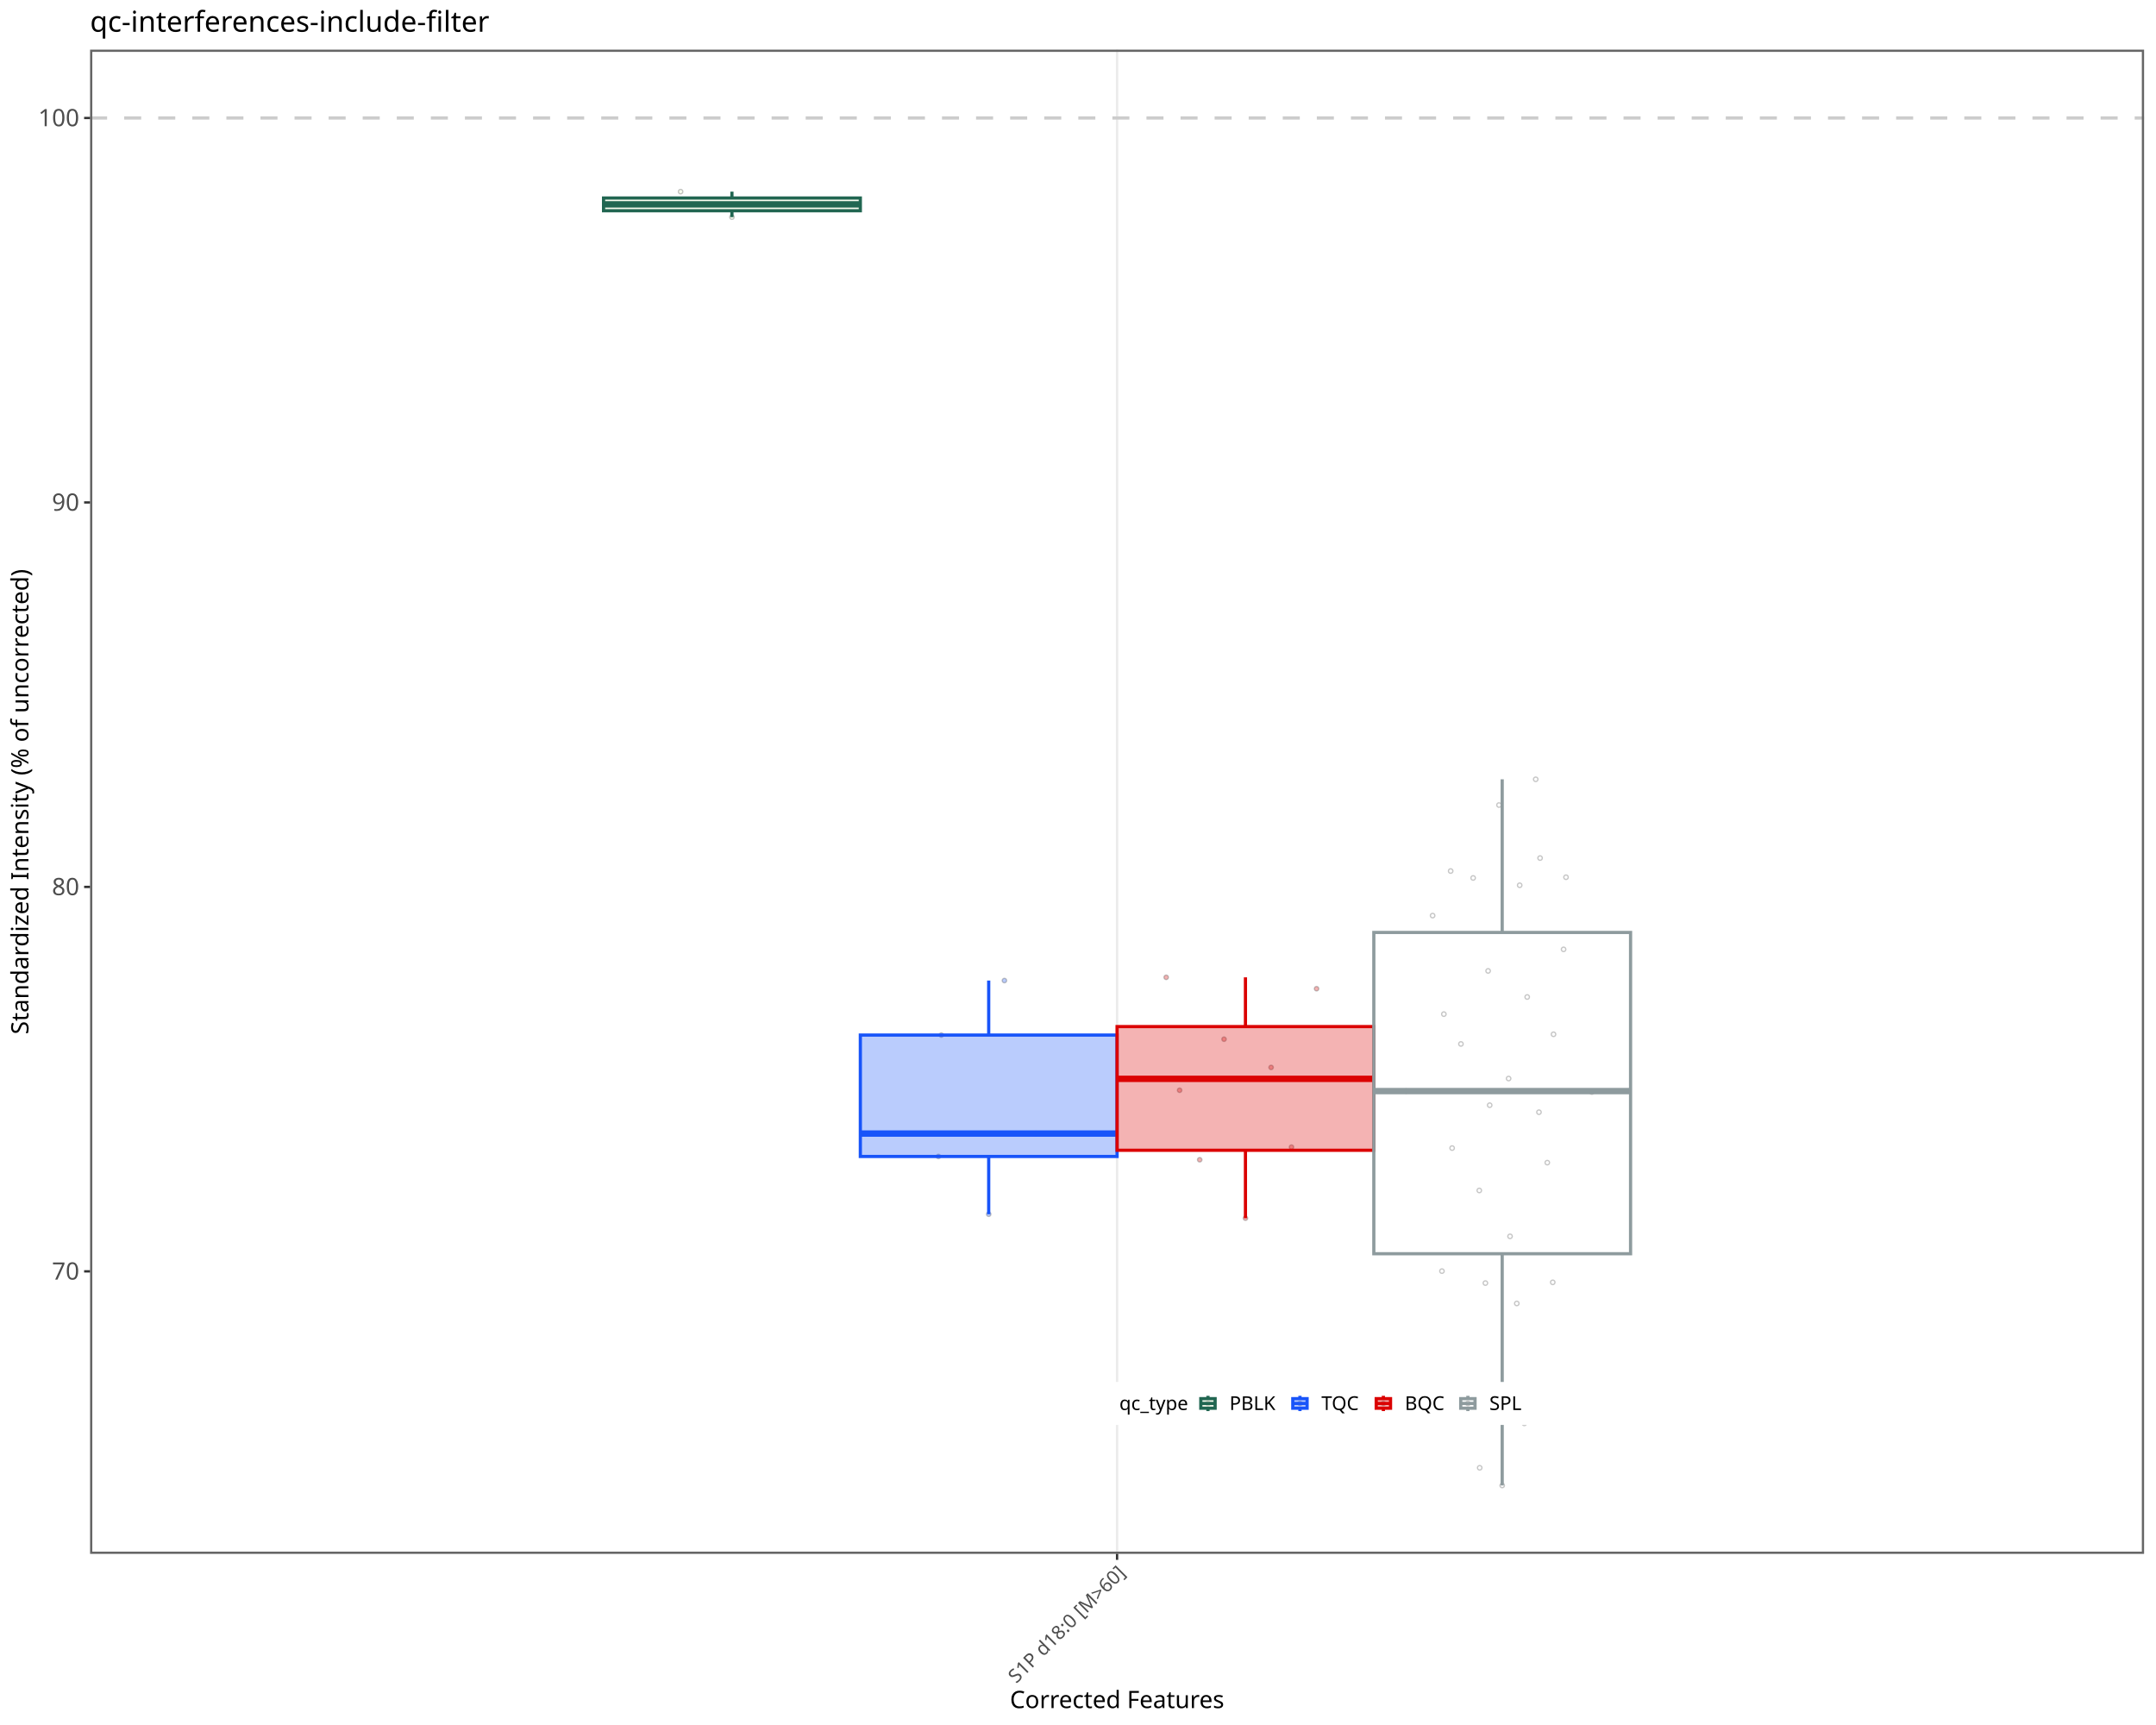
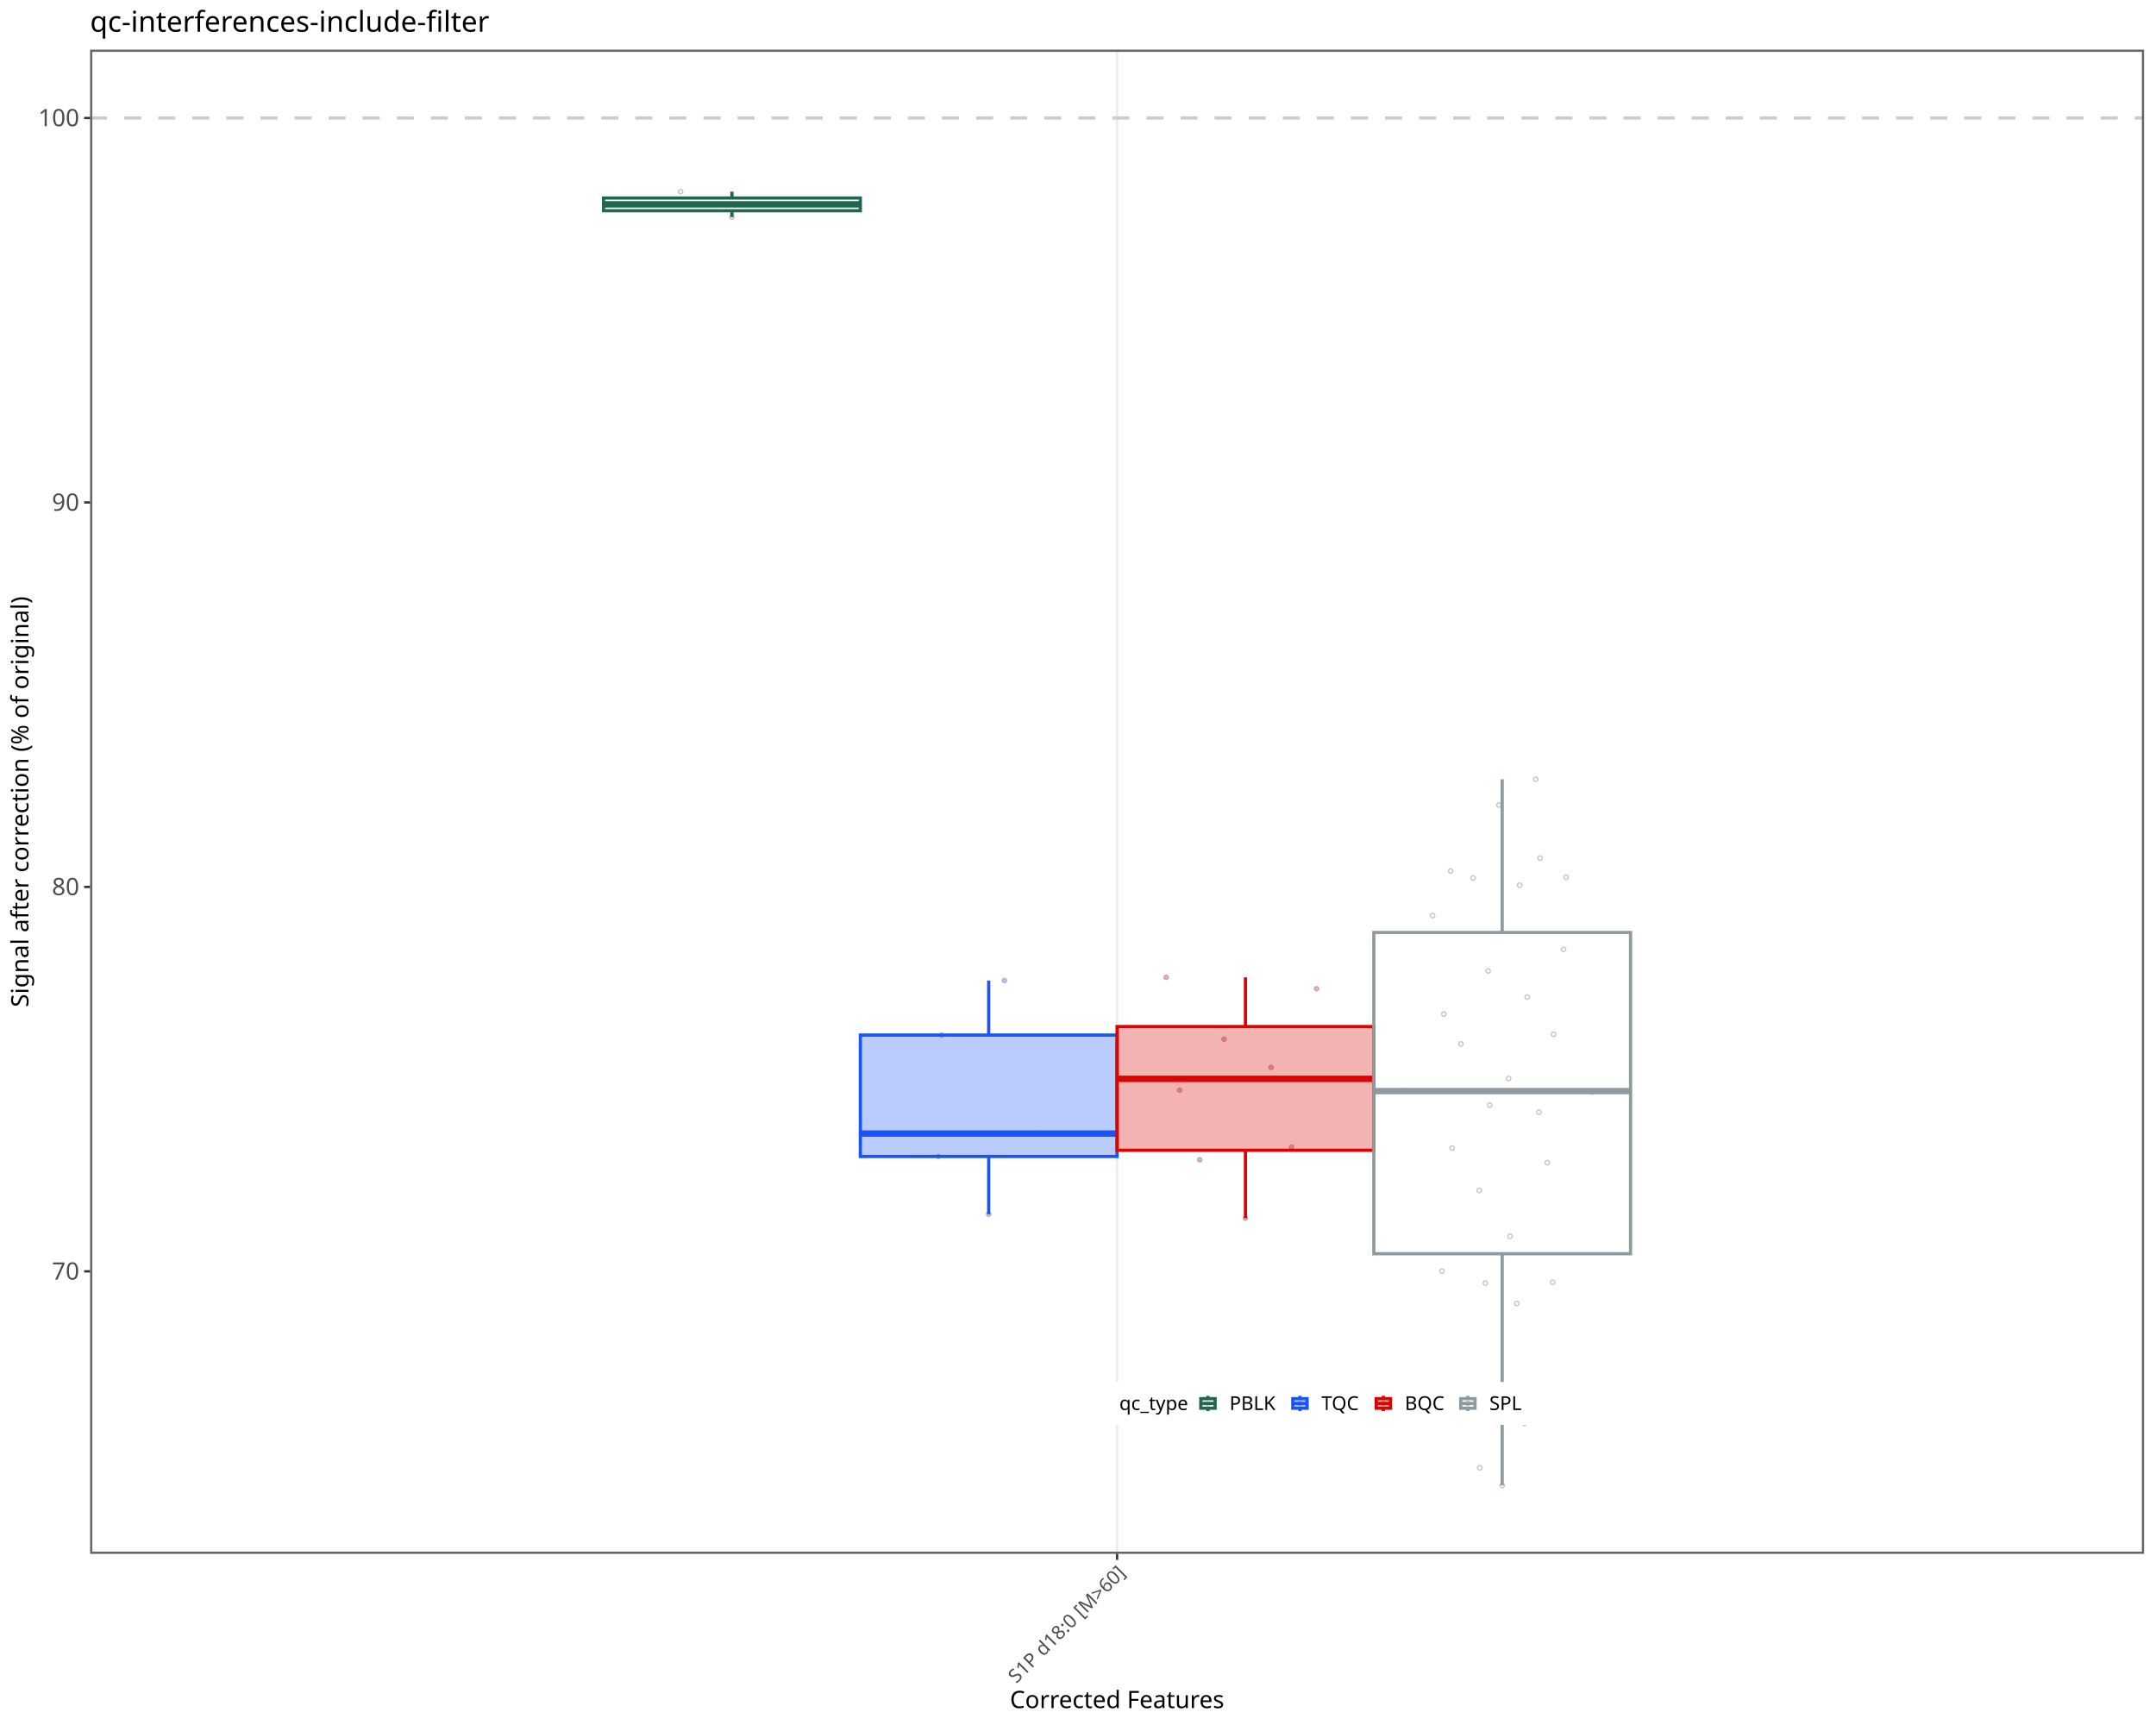
<svg xmlns="http://www.w3.org/2000/svg" class="svglite" data-engine-version="2.0" width="720.00pt" height="576.00pt" viewBox="0 0 720.00 576.00">
  <defs>
    <style type="text/css">
    .svglite line, .svglite polyline, .svglite polygon, .svglite path, .svglite rect, .svglite circle {
      fill: none;
      stroke: #000000;
      stroke-linecap: round;
      stroke-linejoin: round;
      stroke-miterlimit: 10.00;
    }
  </style>
  </defs>
  <rect width="100%" height="100%" style="stroke: none; fill: #FFFFFF;" />
  <defs>
    <clipPath id="cpMC4wMHw3MjAuMDB8MC4wMHw1NzYuMDA=">
      <rect x="0.00" y="0.00" width="720.00" height="576.00" />
    </clipPath>
  </defs>
  <g clip-path="url(#cpMC4wMHw3MjAuMDB8MC4wMHw1NzYuMDA=)">
    <rect x="0.00" y="0.00" width="720.00" height="576.00" style="stroke-width: 0.78; stroke: #FFFFFF; fill: #FFFFFF;" />
  </g>
  <defs>
    <clipPath id="cpMzAuMDh8NzE2LjAxfDE2LjU3fDUxOC44Ng==">
      <rect x="30.08" y="16.57" width="685.94" height="502.29" />
    </clipPath>
  </defs>
  <g clip-path="url(#cpMzAuMDh8NzE2LjAxfDE2LjU3fDUxOC44Ng==)">
    <rect x="30.08" y="16.57" width="685.94" height="502.29" style="stroke-width: 0.78; stroke: none; fill: #FFFFFF;" />
    <polyline points="373.05,518.86 373.05,16.57 " style="stroke-width: 0.78; stroke: #EBEBEB; stroke-linecap: butt;" />
    <circle cx="244.43" cy="72.50" r="0.75" style="stroke-width: 0.43; stroke: #404040; stroke-opacity: 0.30; fill: #E4F2C4; fill-opacity: 0.30;" />
    <circle cx="227.29" cy="63.99" r="0.75" style="stroke-width: 0.43; stroke: #404040; stroke-opacity: 0.30; fill: #E4F2C4; fill-opacity: 0.30;" />
    <circle cx="314.35" cy="345.62" r="0.75" style="stroke-width: 0.43; stroke: #404040; stroke-opacity: 0.30; fill: #1854F9; fill-opacity: 0.30;" />
    <circle cx="330.18" cy="405.44" r="0.75" style="stroke-width: 0.43; stroke: #404040; stroke-opacity: 0.30; fill: #1854F9; fill-opacity: 0.30;" />
    <circle cx="313.39" cy="386.16" r="0.75" style="stroke-width: 0.43; stroke: #404040; stroke-opacity: 0.30; fill: #1854F9; fill-opacity: 0.30;" />
    <circle cx="345.89" cy="378.51" r="0.75" style="stroke-width: 0.43; stroke: #404040; stroke-opacity: 0.30; fill: #1854F9; fill-opacity: 0.30;" />
    <circle cx="335.43" cy="327.42" r="0.75" style="stroke-width: 0.43; stroke: #404040; stroke-opacity: 0.30; fill: #1854F9; fill-opacity: 0.30;" />
    <circle cx="431.29" cy="383.04" r="0.75" style="stroke-width: 0.43; stroke: #404040; stroke-opacity: 0.30; fill: #DB0202; fill-opacity: 0.30;" />
    <circle cx="393.93" cy="364.05" r="0.75" style="stroke-width: 0.43; stroke: #404040; stroke-opacity: 0.30; fill: #DB0202; fill-opacity: 0.30;" />
    <circle cx="400.64" cy="387.26" r="0.75" style="stroke-width: 0.43; stroke: #404040; stroke-opacity: 0.30; fill: #DB0202; fill-opacity: 0.30;" />
    <circle cx="408.77" cy="347.00" r="0.75" style="stroke-width: 0.43; stroke: #404040; stroke-opacity: 0.30; fill: #DB0202; fill-opacity: 0.30;" />
    <circle cx="415.92" cy="406.77" r="0.75" style="stroke-width: 0.43; stroke: #404040; stroke-opacity: 0.30; fill: #DB0202; fill-opacity: 0.30;" />
    <circle cx="424.49" cy="356.42" r="0.75" style="stroke-width: 0.43; stroke: #404040; stroke-opacity: 0.30; fill: #DB0202; fill-opacity: 0.30;" />
    <circle cx="439.67" cy="330.14" r="0.75" style="stroke-width: 0.43; stroke: #404040; stroke-opacity: 0.30; fill: #DB0202; fill-opacity: 0.30;" />
    <circle cx="389.45" cy="326.34" r="0.75" style="stroke-width: 0.43; stroke: #404040; stroke-opacity: 0.30; fill: #DB0202; fill-opacity: 0.30;" />
    <circle cx="501.66" cy="496.02" r="0.75" style="stroke-width: 0.43; stroke: #404040; stroke-opacity: 0.30;" />
    <circle cx="513.94" cy="371.38" r="0.75" style="stroke-width: 0.43; stroke: #404040; stroke-opacity: 0.30;" />
    <circle cx="531.60" cy="364.66" r="0.75" style="stroke-width: 0.43; stroke: #404040; stroke-opacity: 0.30;" />
    <circle cx="522.97" cy="292.92" r="0.75" style="stroke-width: 0.43; stroke: #404040; stroke-opacity: 0.30;" />
    <circle cx="482.18" cy="338.63" r="0.75" style="stroke-width: 0.43; stroke: #404040; stroke-opacity: 0.30;" />
    <circle cx="518.80" cy="345.36" r="0.75" style="stroke-width: 0.43; stroke: #404040; stroke-opacity: 0.30;" />
    <circle cx="510.01" cy="332.91" r="0.75" style="stroke-width: 0.43; stroke: #404040; stroke-opacity: 0.30;" />
    <circle cx="500.59" cy="268.82" r="0.75" style="stroke-width: 0.43; stroke: #404040; stroke-opacity: 0.30;" />
    <circle cx="487.88" cy="348.59" r="0.75" style="stroke-width: 0.43; stroke: #404040; stroke-opacity: 0.30;" />
    <circle cx="504.28" cy="412.83" r="0.75" style="stroke-width: 0.43; stroke: #404040; stroke-opacity: 0.30;" />
    <circle cx="481.54" cy="424.44" r="0.75" style="stroke-width: 0.43; stroke: #404040; stroke-opacity: 0.30;" />
    <circle cx="516.72" cy="388.22" r="0.75" style="stroke-width: 0.43; stroke: #404040; stroke-opacity: 0.30;" />
    <circle cx="491.96" cy="293.16" r="0.75" style="stroke-width: 0.43; stroke: #404040; stroke-opacity: 0.30;" />
    <circle cx="469.56" cy="364.33" r="0.75" style="stroke-width: 0.43; stroke: #404040; stroke-opacity: 0.30;" />
    <circle cx="496.96" cy="324.20" r="0.75" style="stroke-width: 0.43; stroke: #404040; stroke-opacity: 0.30;" />
    <circle cx="507.50" cy="295.60" r="0.75" style="stroke-width: 0.43; stroke: #404040; stroke-opacity: 0.30;" />
    <circle cx="522.16" cy="317.00" r="0.75" style="stroke-width: 0.43; stroke: #404040; stroke-opacity: 0.30;" />
    <circle cx="512.86" cy="260.22" r="0.75" style="stroke-width: 0.43; stroke: #404040; stroke-opacity: 0.30;" />
    <circle cx="484.94" cy="383.36" r="0.75" style="stroke-width: 0.43; stroke: #404040; stroke-opacity: 0.30;" />
    <circle cx="497.48" cy="369.04" r="0.75" style="stroke-width: 0.43; stroke: #404040; stroke-opacity: 0.30;" />
    <circle cx="503.80" cy="360.14" r="0.75" style="stroke-width: 0.43; stroke: #404040; stroke-opacity: 0.30;" />
    <circle cx="484.45" cy="290.85" r="0.75" style="stroke-width: 0.43; stroke: #404040; stroke-opacity: 0.30;" />
    <circle cx="514.31" cy="286.52" r="0.75" style="stroke-width: 0.43; stroke: #404040; stroke-opacity: 0.30;" />
    <circle cx="478.42" cy="305.73" r="0.75" style="stroke-width: 0.43; stroke: #404040; stroke-opacity: 0.30;" />
    <circle cx="518.54" cy="428.19" r="0.75" style="stroke-width: 0.43; stroke: #404040; stroke-opacity: 0.30;" />
    <circle cx="490.91" cy="473.85" r="0.75" style="stroke-width: 0.43; stroke: #404040; stroke-opacity: 0.30;" />
    <circle cx="494.15" cy="490.12" r="0.75" style="stroke-width: 0.43; stroke: #404040; stroke-opacity: 0.30;" />
    <circle cx="494.01" cy="397.51" r="0.75" style="stroke-width: 0.43; stroke: #404040; stroke-opacity: 0.30;" />
    <circle cx="496.05" cy="428.44" r="0.75" style="stroke-width: 0.43; stroke: #404040; stroke-opacity: 0.30;" />
    <circle cx="509.05" cy="475.28" r="0.75" style="stroke-width: 0.43; stroke: #404040; stroke-opacity: 0.30;" />
    <circle cx="506.54" cy="435.24" r="0.75" style="stroke-width: 0.43; stroke: #404040; stroke-opacity: 0.30;" />
    <line x1="244.43" y1="66.12" x2="244.43" y2="63.99" style="stroke-width: 1.07; stroke: #216651; stroke-linecap: butt;" />
    <line x1="244.43" y1="70.37" x2="244.43" y2="72.50" style="stroke-width: 1.07; stroke: #216651; stroke-linecap: butt;" />
    <polygon points="201.56,66.12 201.56,70.37 287.31,70.37 287.31,66.12 201.56,66.12 " style="stroke-width: 1.07; stroke: #216651; stroke-linecap: butt; stroke-linejoin: miter; fill: #E4F2C4; fill-opacity: 0.30;" />
    <line x1="201.56" y1="68.24" x2="287.31" y2="68.24" style="stroke-width: 2.13; stroke: #216651; stroke-linecap: butt; stroke-linejoin: miter;" />
    <line x1="330.18" y1="345.62" x2="330.18" y2="327.42" style="stroke-width: 1.07; stroke: #1854F9; stroke-linecap: butt;" />
    <line x1="330.18" y1="386.16" x2="330.18" y2="405.44" style="stroke-width: 1.07; stroke: #1854F9; stroke-linecap: butt;" />
    <polygon points="287.31,345.62 287.31,386.16 373.05,386.16 373.05,345.62 287.31,345.62 " style="stroke-width: 1.07; stroke: #1854F9; stroke-linecap: butt; stroke-linejoin: miter; fill: #1854F9; fill-opacity: 0.30;" />
    <line x1="287.31" y1="378.51" x2="373.05" y2="378.51" style="stroke-width: 2.13; stroke: #1854F9; stroke-linecap: butt; stroke-linejoin: miter;" />
    <line x1="415.92" y1="342.79" x2="415.92" y2="326.34" style="stroke-width: 1.07; stroke: #DB0202; stroke-linecap: butt;" />
    <line x1="415.92" y1="384.09" x2="415.92" y2="406.77" style="stroke-width: 1.07; stroke: #DB0202; stroke-linecap: butt;" />
    <polygon points="373.05,342.79 373.05,384.09 458.79,384.09 458.79,342.79 373.05,342.79 " style="stroke-width: 1.07; stroke: #DB0202; stroke-linecap: butt; stroke-linejoin: miter; fill: #DB0202; fill-opacity: 0.30;" />
    <line x1="373.05" y1="360.24" x2="458.79" y2="360.24" style="stroke-width: 2.13; stroke: #DB0202; stroke-linecap: butt; stroke-linejoin: miter;" />
    <line x1="501.66" y1="311.36" x2="501.66" y2="260.22" style="stroke-width: 1.07; stroke: #8E9B9E; stroke-linecap: butt;" />
    <line x1="501.66" y1="418.64" x2="501.66" y2="496.02" style="stroke-width: 1.07; stroke: #8E9B9E; stroke-linecap: butt;" />
    <polygon points="458.79,311.36 458.79,418.64 544.53,418.64 544.53,311.36 458.79,311.36 " style="stroke-width: 1.07; stroke: #8E9B9E; stroke-linecap: butt; stroke-linejoin: miter; fill: none;" />
    <line x1="458.79" y1="364.33" x2="544.53" y2="364.33" style="stroke-width: 2.13; stroke: #8E9B9E; stroke-linecap: butt; stroke-linejoin: miter;" />
    <line x1="30.08" y1="39.40" x2="716.01" y2="39.40" style="stroke-width: 1.07; stroke: #CCCCCC; stroke-dasharray: 5.69,5.69; stroke-linecap: butt;" />
    <rect x="30.08" y="16.57" width="685.94" height="502.29" style="stroke-width: 1.49; stroke: #666666;" />
  </g>
  <g clip-path="url(#cpMC4wMHw3MjAuMDB8MC4wMHw1NzYuMDA=)">
    <text x="26.49" y="427.27" text-anchor="end" style="font-size: 8.00px; fill: #4D4D4D; font-family: sans;" textLength="8.90px" lengthAdjust="spacingAndGlyphs">70</text>
    <text x="26.49" y="298.90" text-anchor="end" style="font-size: 8.00px; fill: #4D4D4D; font-family: sans;" textLength="8.90px" lengthAdjust="spacingAndGlyphs">80</text>
    <text x="26.49" y="170.53" text-anchor="end" style="font-size: 8.00px; fill: #4D4D4D; font-family: sans;" textLength="8.90px" lengthAdjust="spacingAndGlyphs">90</text>
    <text x="26.49" y="42.15" text-anchor="end" style="font-size: 8.00px; fill: #4D4D4D; font-family: sans;" textLength="13.35px" lengthAdjust="spacingAndGlyphs">100</text>
    <polyline points="28.09,424.52 30.08,424.52 " style="stroke-width: 0.78; stroke: #333333; stroke-linecap: butt;" />
    <polyline points="28.09,296.15 30.08,296.15 " style="stroke-width: 0.78; stroke: #333333; stroke-linecap: butt;" />
    <polyline points="28.09,167.77 30.08,167.77 " style="stroke-width: 0.78; stroke: #333333; stroke-linecap: butt;" />
    <polyline points="28.09,39.40 30.08,39.40 " style="stroke-width: 0.78; stroke: #333333; stroke-linecap: butt;" />
    <polyline points="373.05,520.85 373.05,518.86 " style="stroke-width: 0.78; stroke: #333333; stroke-linecap: butt;" />
    <text transform="translate(376.16,525.56) rotate(-45)" text-anchor="end" style="font-size: 6.40px; fill: #4D4D4D; font-family: sans;" textLength="51.42px" lengthAdjust="spacingAndGlyphs">S1P d18:0 [M&gt;60]</text>
    <text x="373.05" y="570.35" text-anchor="middle" style="font-size: 8.00px; font-family: sans;" textLength="68.93px" lengthAdjust="spacingAndGlyphs">Corrected Features</text>
-     <text transform="translate(9.49,267.71) rotate(-90)" text-anchor="middle" style="font-size: 8.00px; font-family: sans;" textLength="147.21px" lengthAdjust="spacingAndGlyphs">Standardized Intensity (% of uncorrected)</text>
+     <text transform="translate(9.49,267.71) rotate(-90)" text-anchor="middle" style="font-size: 8.00px; font-family: sans;" textLength="129.39px" lengthAdjust="spacingAndGlyphs">Signal after correction (% of original)</text>
    <rect x="369.82" y="461.45" width="143.63" height="14.35" style="stroke-width: 0.78; stroke: none; fill: #FFFFFF;" />
    <text x="373.81" y="470.83" style="font-size: 6.40px; font-family: sans;" textLength="22.42px" lengthAdjust="spacingAndGlyphs">qc_type</text>
    <rect x="400.22" y="465.44" width="6.38" height="6.38" style="stroke-width: 0.78; stroke: none; fill: #FFFFFF;" />
    <circle cx="403.40" cy="468.63" r="0.75" style="stroke-width: 0.43; stroke: #404040; stroke-opacity: 0.30; fill: #E4F2C4; fill-opacity: 0.30;" />
    <polyline points="403.40,471.18 403.40,470.22 " style="stroke-width: 1.07; stroke: #216651; stroke-linecap: butt; stroke-linejoin: miter;" />
    <polyline points="403.40,467.03 403.40,466.08 " style="stroke-width: 1.07; stroke: #216651; stroke-linecap: butt; stroke-linejoin: miter;" />
    <rect x="401.01" y="467.03" width="4.78" height="3.19" style="stroke-width: 1.07; stroke: #216651; stroke-linecap: butt; stroke-linejoin: miter; fill: #E4F2C4; fill-opacity: 0.30;" />
    <polyline points="401.01,468.63 405.79,468.63 " style="stroke-width: 1.07; stroke: #216651; stroke-linecap: butt; stroke-linejoin: miter;" />
    <polyline points="403.40,471.18 403.40,471.18 " style="stroke-width: 1.07; stroke: #216651; stroke-linecap: butt; stroke-linejoin: miter;" />
    <polyline points="403.40,466.08 403.40,466.08 " style="stroke-width: 1.07; stroke: #216651; stroke-linecap: butt; stroke-linejoin: miter;" />
    <rect x="430.93" y="465.44" width="6.38" height="6.38" style="stroke-width: 0.78; stroke: none; fill: #FFFFFF;" />
    <circle cx="434.12" cy="468.63" r="0.75" style="stroke-width: 0.43; stroke: #404040; stroke-opacity: 0.30; fill: #1854F9; fill-opacity: 0.30;" />
    <polyline points="434.12,471.18 434.12,470.22 " style="stroke-width: 1.07; stroke: #1854F9; stroke-linecap: butt; stroke-linejoin: miter;" />
    <polyline points="434.12,467.03 434.12,466.08 " style="stroke-width: 1.07; stroke: #1854F9; stroke-linecap: butt; stroke-linejoin: miter;" />
    <rect x="431.73" y="467.03" width="4.78" height="3.19" style="stroke-width: 1.07; stroke: #1854F9; stroke-linecap: butt; stroke-linejoin: miter; fill: #1854F9; fill-opacity: 0.30;" />
    <polyline points="431.73,468.63 436.51,468.63 " style="stroke-width: 1.07; stroke: #1854F9; stroke-linecap: butt; stroke-linejoin: miter;" />
    <polyline points="434.12,471.18 434.12,471.18 " style="stroke-width: 1.07; stroke: #1854F9; stroke-linecap: butt; stroke-linejoin: miter;" />
    <polyline points="434.12,466.08 434.12,466.08 " style="stroke-width: 1.07; stroke: #1854F9; stroke-linecap: butt; stroke-linejoin: miter;" />
    <rect x="458.79" y="465.44" width="6.38" height="6.38" style="stroke-width: 0.78; stroke: none; fill: #FFFFFF;" />
    <circle cx="461.98" cy="468.63" r="0.75" style="stroke-width: 0.43; stroke: #404040; stroke-opacity: 0.30; fill: #DB0202; fill-opacity: 0.30;" />
    <polyline points="461.98,471.18 461.98,470.22 " style="stroke-width: 1.07; stroke: #DB0202; stroke-linecap: butt; stroke-linejoin: miter;" />
    <polyline points="461.98,467.03 461.98,466.08 " style="stroke-width: 1.07; stroke: #DB0202; stroke-linecap: butt; stroke-linejoin: miter;" />
    <rect x="459.59" y="467.03" width="4.78" height="3.19" style="stroke-width: 1.07; stroke: #DB0202; stroke-linecap: butt; stroke-linejoin: miter; fill: #DB0202; fill-opacity: 0.30;" />
    <polyline points="459.59,468.63 464.37,468.63 " style="stroke-width: 1.07; stroke: #DB0202; stroke-linecap: butt; stroke-linejoin: miter;" />
    <polyline points="461.98,471.18 461.98,471.18 " style="stroke-width: 1.07; stroke: #DB0202; stroke-linecap: butt; stroke-linejoin: miter;" />
    <polyline points="461.98,466.08 461.98,466.08 " style="stroke-width: 1.07; stroke: #DB0202; stroke-linecap: butt; stroke-linejoin: miter;" />
    <rect x="487.01" y="465.44" width="6.38" height="6.38" style="stroke-width: 0.78; stroke: none; fill: #FFFFFF;" />
    <circle cx="490.20" cy="468.63" r="0.75" style="stroke-width: 0.43; stroke: #404040; stroke-opacity: 0.30;" />
    <polyline points="490.20,471.18 490.20,470.22 " style="stroke-width: 1.07; stroke: #8E9B9E; stroke-linecap: butt; stroke-linejoin: miter;" />
    <polyline points="490.20,467.03 490.20,466.08 " style="stroke-width: 1.07; stroke: #8E9B9E; stroke-linecap: butt; stroke-linejoin: miter;" />
    <rect x="487.81" y="467.03" width="4.78" height="3.19" style="stroke-width: 1.07; stroke: #8E9B9E; stroke-linecap: butt; stroke-linejoin: miter;" />
    <polyline points="487.81,468.63 492.59,468.63 " style="stroke-width: 1.07; stroke: #8E9B9E; stroke-linecap: butt; stroke-linejoin: miter;" />
    <polyline points="490.20,471.18 490.20,471.18 " style="stroke-width: 1.07; stroke: #8E9B9E; stroke-linecap: butt; stroke-linejoin: miter;" />
    <polyline points="490.20,466.08 490.20,466.08 " style="stroke-width: 1.07; stroke: #8E9B9E; stroke-linecap: butt; stroke-linejoin: miter;" />
    <text x="410.58" y="470.83" style="font-size: 6.40px; font-family: sans;" textLength="16.37px" lengthAdjust="spacingAndGlyphs">PBLK</text>
    <text x="441.29" y="470.83" style="font-size: 6.40px; font-family: sans;" textLength="13.51px" lengthAdjust="spacingAndGlyphs">TQC</text>
    <text x="469.15" y="470.83" style="font-size: 6.40px; font-family: sans;" textLength="13.87px" lengthAdjust="spacingAndGlyphs">BQC</text>
    <text x="497.37" y="470.83" style="font-size: 6.40px; font-family: sans;" textLength="12.10px" lengthAdjust="spacingAndGlyphs">SPL</text>
    <text x="30.08" y="10.59" style="font-size: 9.60px; font-family: sans;" textLength="123.79px" lengthAdjust="spacingAndGlyphs">qc-interferences-include-filter</text>
  </g>
</svg>
